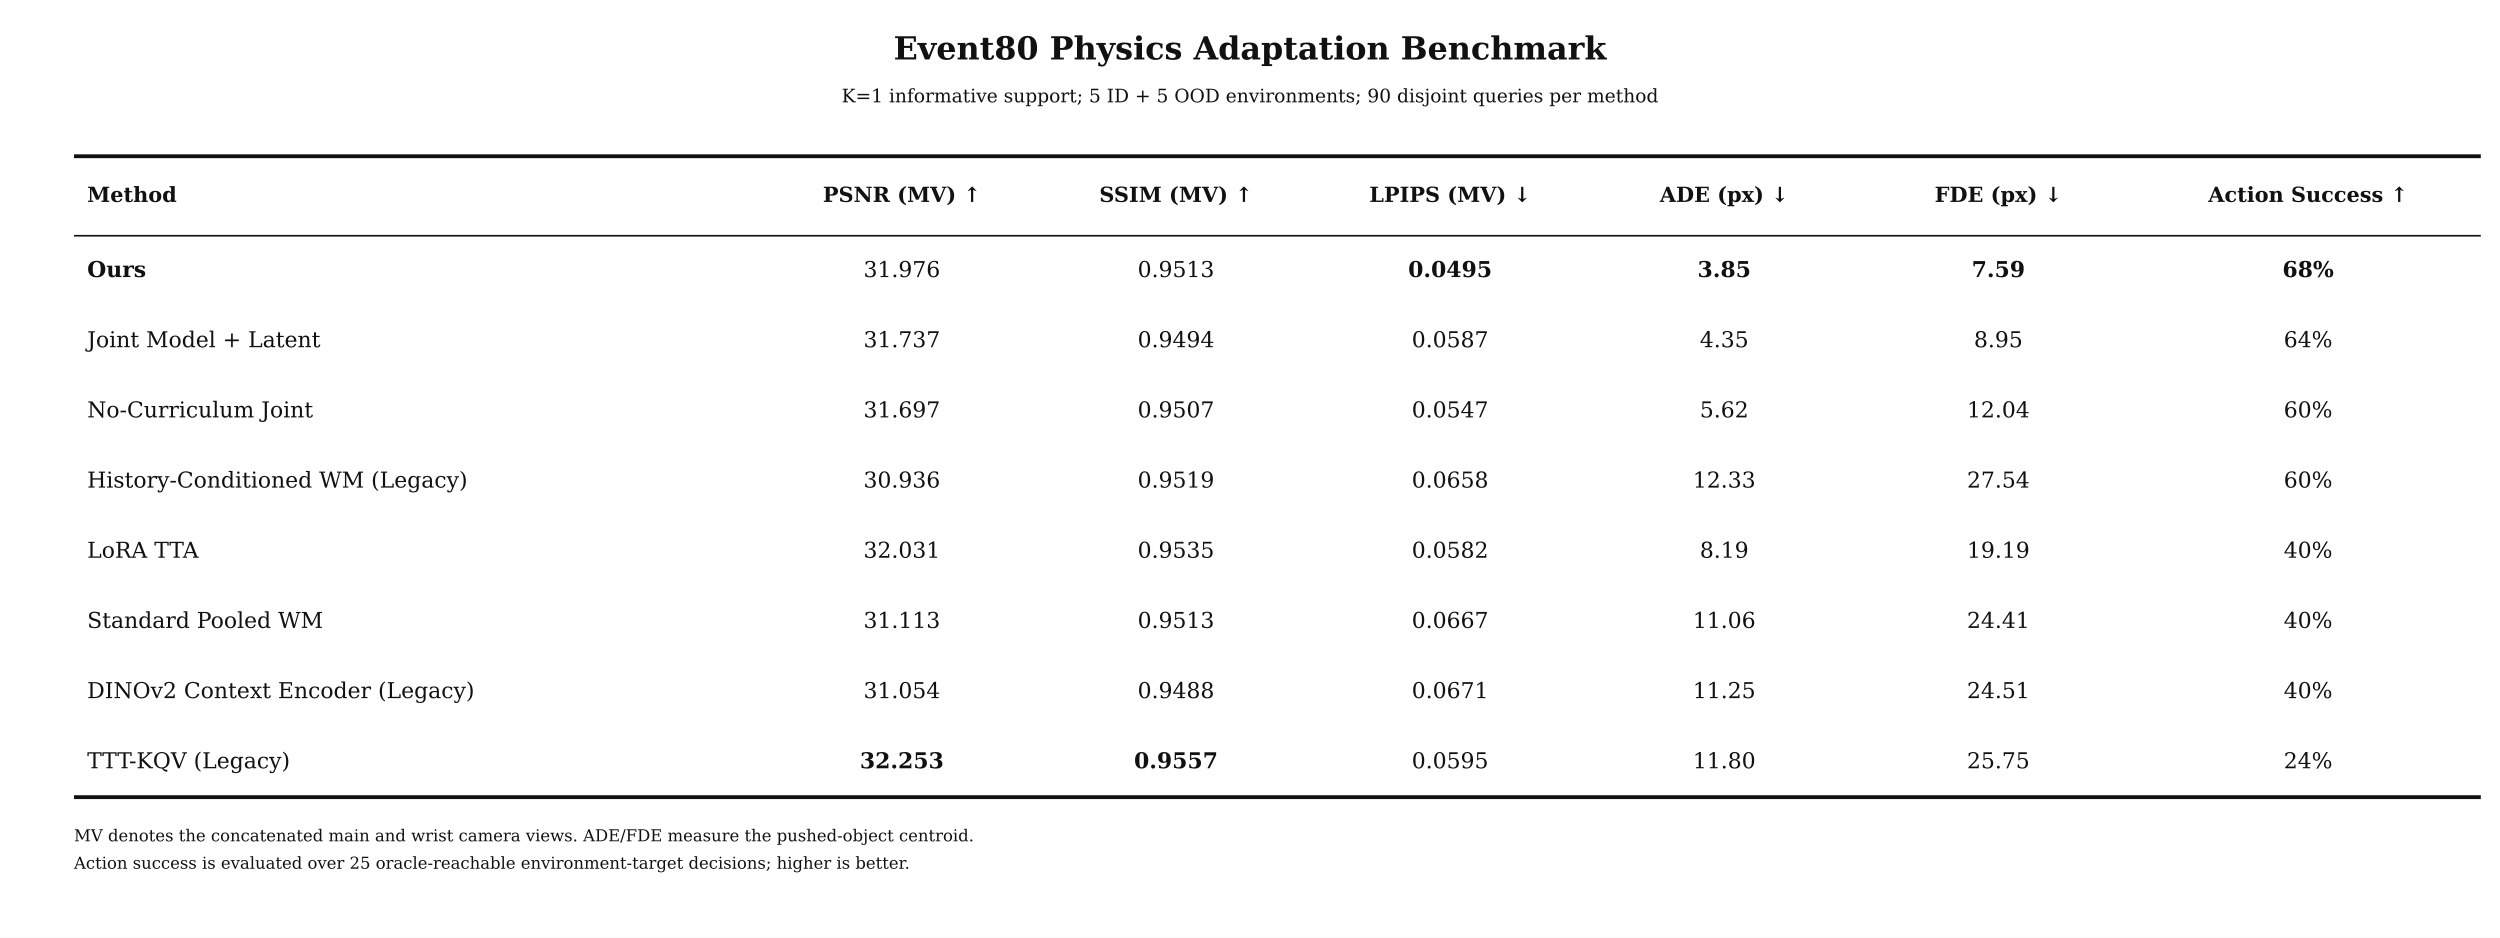
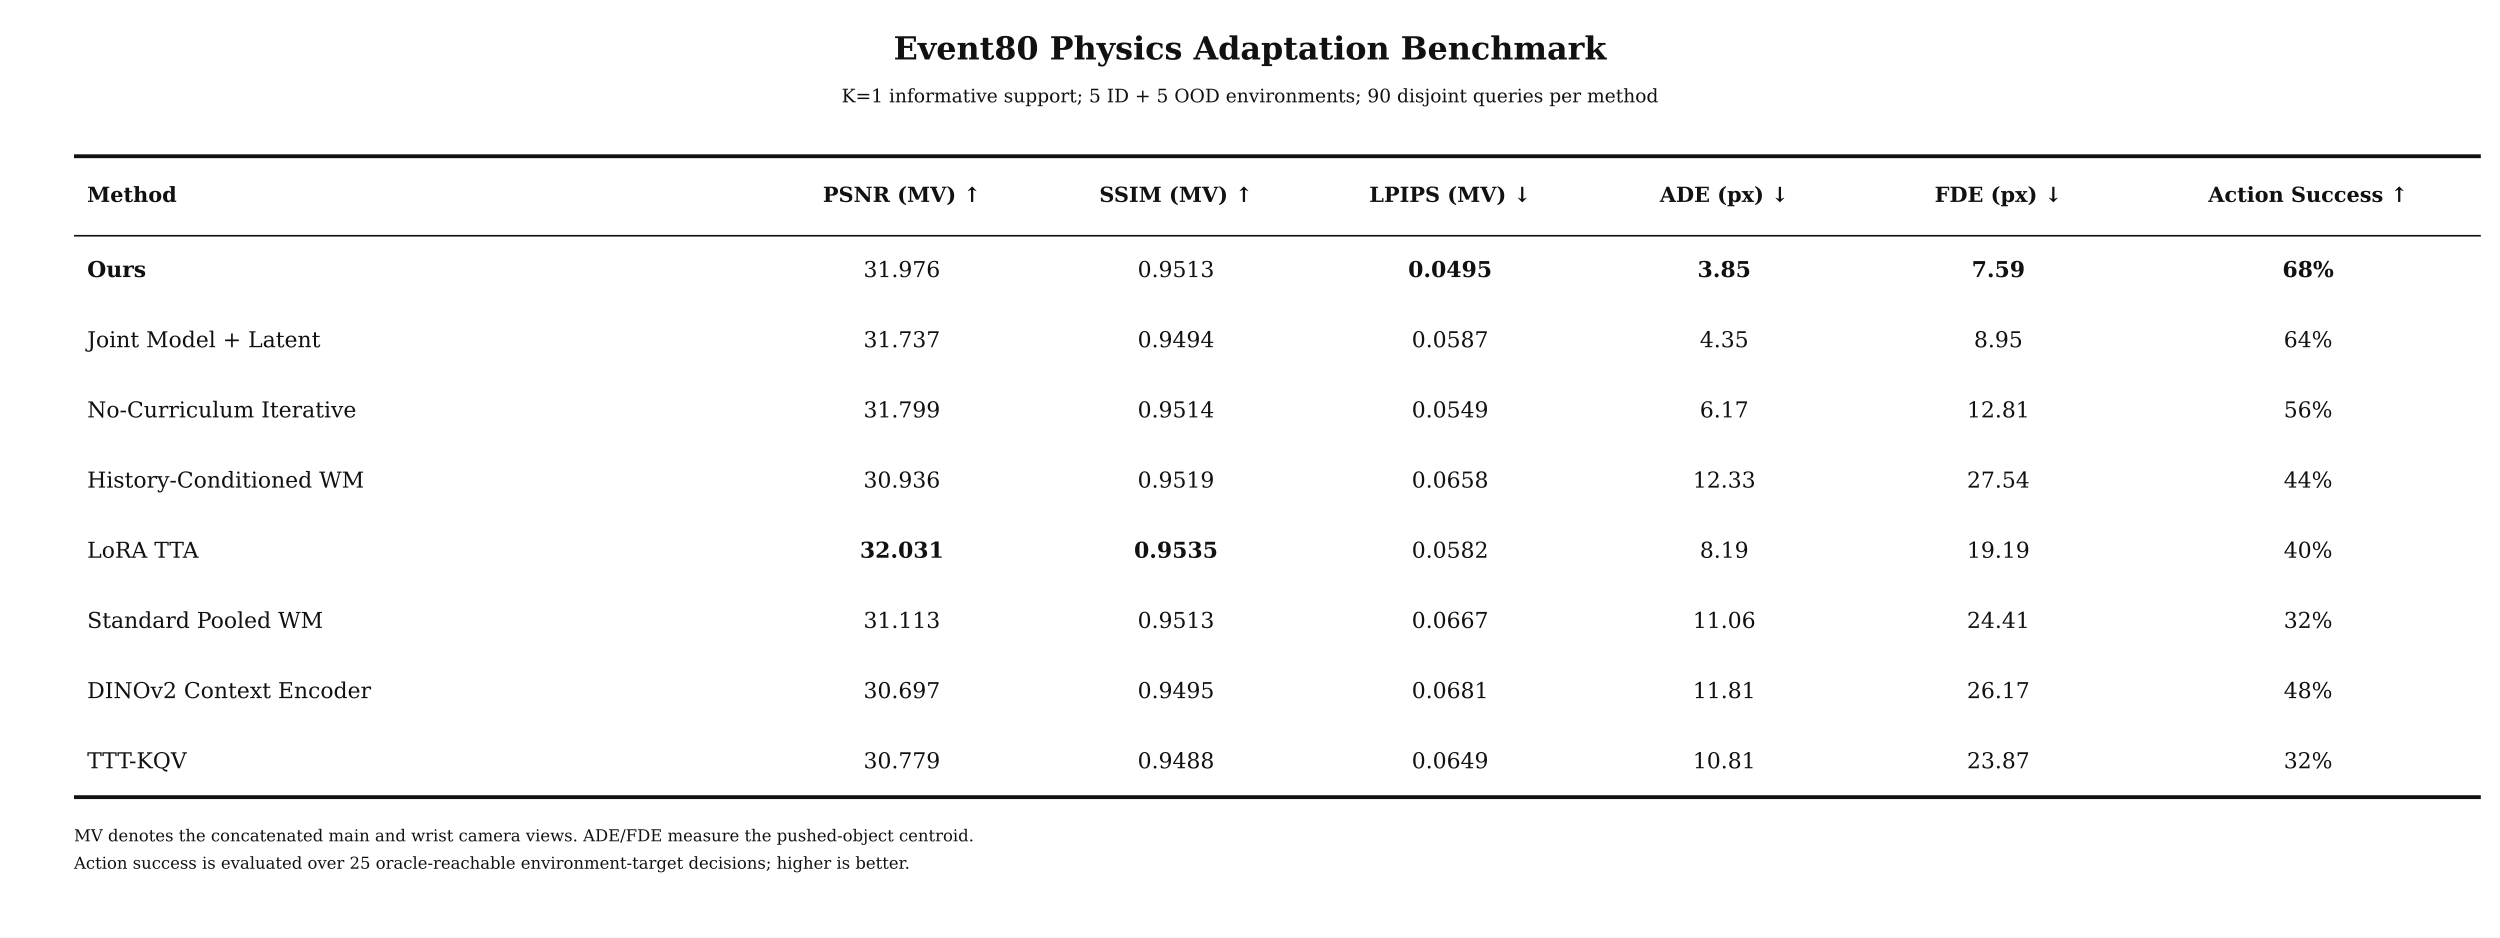
<svg xmlns="http://www.w3.org/2000/svg" width="4560" height="1710" viewBox="0 0 4560 1710">
  <rect width="100%" height="100%" fill="white" />
  <g fill="#111111" font-family="DejaVu Serif, Liberation Serif, Times New Roman, serif">
    <text x="2280.0" y="92" text-anchor="middle" dominant-baseline="middle" font-size="58" font-weight="700">Event80 Physics Adaptation Benchmark</text>
    <text x="2280.0" y="177" text-anchor="middle" dominant-baseline="middle" font-size="34" font-weight="400">K=1 informative support; 5 ID + 5 OOD environments; 90 disjoint queries per method</text>
    <line x1="135" y1="285" x2="4525" y2="285" stroke="#111111" stroke-width="7" />
    <line x1="135" y1="430" x2="4525" y2="430" stroke="#111111" stroke-width="3" />
    <line x1="135" y1="1454" x2="4525" y2="1454" stroke="#111111" stroke-width="7" />
    <text x="159" y="357.5" text-anchor="start" dominant-baseline="middle" font-size="38" font-weight="700">Method</text>
    <text x="1645.0" y="357.5" text-anchor="middle" dominant-baseline="middle" font-size="38" font-weight="700">PSNR (MV) ↑</text>
    <text x="2145.0" y="357.5" text-anchor="middle" dominant-baseline="middle" font-size="38" font-weight="700">SSIM (MV) ↑</text>
    <text x="2645.0" y="357.5" text-anchor="middle" dominant-baseline="middle" font-size="38" font-weight="700">LPIPS (MV) ↓</text>
    <text x="3145.0" y="357.5" text-anchor="middle" dominant-baseline="middle" font-size="38" font-weight="700">ADE (px) ↓</text>
    <text x="3645.0" y="357.5" text-anchor="middle" dominant-baseline="middle" font-size="38" font-weight="700">FDE (px) ↓</text>
    <text x="4210.0" y="357.5" text-anchor="middle" dominant-baseline="middle" font-size="38" font-weight="700">Action Success ↑</text>
    <text x="159" y="494.0" text-anchor="start" dominant-baseline="middle" font-size="40" font-weight="700">Ours</text>
    <text x="1645.0" y="494.0" text-anchor="middle" dominant-baseline="middle" font-size="40" font-weight="400">31.976</text>
    <text x="2145.0" y="494.0" text-anchor="middle" dominant-baseline="middle" font-size="40" font-weight="400">0.9513</text>
    <text x="2645.0" y="494.0" text-anchor="middle" dominant-baseline="middle" font-size="40" font-weight="700">0.0495</text>
    <text x="3145.0" y="494.0" text-anchor="middle" dominant-baseline="middle" font-size="40" font-weight="700">3.85</text>
    <text x="3645.0" y="494.0" text-anchor="middle" dominant-baseline="middle" font-size="40" font-weight="700">7.59</text>
    <text x="4210.0" y="494.0" text-anchor="middle" dominant-baseline="middle" font-size="40" font-weight="700">68%</text>
    <text x="159" y="622.0" text-anchor="start" dominant-baseline="middle" font-size="40" font-weight="400">Joint Model + Latent</text>
    <text x="1645.0" y="622.0" text-anchor="middle" dominant-baseline="middle" font-size="40" font-weight="400">31.737</text>
    <text x="2145.0" y="622.0" text-anchor="middle" dominant-baseline="middle" font-size="40" font-weight="400">0.9494</text>
    <text x="2645.0" y="622.0" text-anchor="middle" dominant-baseline="middle" font-size="40" font-weight="400">0.0587</text>
    <text x="3145.0" y="622.0" text-anchor="middle" dominant-baseline="middle" font-size="40" font-weight="400">4.35</text>
    <text x="3645.0" y="622.0" text-anchor="middle" dominant-baseline="middle" font-size="40" font-weight="400">8.95</text>
    <text x="4210.0" y="622.0" text-anchor="middle" dominant-baseline="middle" font-size="40" font-weight="400">64%</text>
-     <text x="159" y="750.0" text-anchor="start" dominant-baseline="middle" font-size="40" font-weight="400">No-Curriculum Joint</text>
-     <text x="1645.0" y="750.0" text-anchor="middle" dominant-baseline="middle" font-size="40" font-weight="400">31.697</text>
-     <text x="2145.0" y="750.0" text-anchor="middle" dominant-baseline="middle" font-size="40" font-weight="400">0.9507</text>
-     <text x="2645.0" y="750.0" text-anchor="middle" dominant-baseline="middle" font-size="40" font-weight="400">0.0547</text>
-     <text x="3145.0" y="750.0" text-anchor="middle" dominant-baseline="middle" font-size="40" font-weight="400">5.62</text>
-     <text x="3645.0" y="750.0" text-anchor="middle" dominant-baseline="middle" font-size="40" font-weight="400">12.04</text>
-     <text x="4210.0" y="750.0" text-anchor="middle" dominant-baseline="middle" font-size="40" font-weight="400">60%</text>
-     <text x="159" y="878.0" text-anchor="start" dominant-baseline="middle" font-size="40" font-weight="400">History-Conditioned WM (Legacy)</text>
+     <text x="159" y="750.0" text-anchor="start" dominant-baseline="middle" font-size="40" font-weight="400">No-Curriculum Iterative</text>
+     <text x="1645.0" y="750.0" text-anchor="middle" dominant-baseline="middle" font-size="40" font-weight="400">31.799</text>
+     <text x="2145.0" y="750.0" text-anchor="middle" dominant-baseline="middle" font-size="40" font-weight="400">0.9514</text>
+     <text x="2645.0" y="750.0" text-anchor="middle" dominant-baseline="middle" font-size="40" font-weight="400">0.0549</text>
+     <text x="3145.0" y="750.0" text-anchor="middle" dominant-baseline="middle" font-size="40" font-weight="400">6.17</text>
+     <text x="3645.0" y="750.0" text-anchor="middle" dominant-baseline="middle" font-size="40" font-weight="400">12.81</text>
+     <text x="4210.0" y="750.0" text-anchor="middle" dominant-baseline="middle" font-size="40" font-weight="400">56%</text>
+     <text x="159" y="878.0" text-anchor="start" dominant-baseline="middle" font-size="40" font-weight="400">History-Conditioned WM</text>
    <text x="1645.0" y="878.0" text-anchor="middle" dominant-baseline="middle" font-size="40" font-weight="400">30.936</text>
    <text x="2145.0" y="878.0" text-anchor="middle" dominant-baseline="middle" font-size="40" font-weight="400">0.9519</text>
    <text x="2645.0" y="878.0" text-anchor="middle" dominant-baseline="middle" font-size="40" font-weight="400">0.0658</text>
    <text x="3145.0" y="878.0" text-anchor="middle" dominant-baseline="middle" font-size="40" font-weight="400">12.33</text>
    <text x="3645.0" y="878.0" text-anchor="middle" dominant-baseline="middle" font-size="40" font-weight="400">27.54</text>
-     <text x="4210.0" y="878.0" text-anchor="middle" dominant-baseline="middle" font-size="40" font-weight="400">60%</text>
+     <text x="4210.0" y="878.0" text-anchor="middle" dominant-baseline="middle" font-size="40" font-weight="400">44%</text>
    <text x="159" y="1006.0" text-anchor="start" dominant-baseline="middle" font-size="40" font-weight="400">LoRA TTA</text>
-     <text x="1645.0" y="1006.0" text-anchor="middle" dominant-baseline="middle" font-size="40" font-weight="400">32.031</text>
-     <text x="2145.0" y="1006.0" text-anchor="middle" dominant-baseline="middle" font-size="40" font-weight="400">0.9535</text>
+     <text x="1645.0" y="1006.0" text-anchor="middle" dominant-baseline="middle" font-size="40" font-weight="700">32.031</text>
+     <text x="2145.0" y="1006.0" text-anchor="middle" dominant-baseline="middle" font-size="40" font-weight="700">0.9535</text>
    <text x="2645.0" y="1006.0" text-anchor="middle" dominant-baseline="middle" font-size="40" font-weight="400">0.0582</text>
    <text x="3145.0" y="1006.0" text-anchor="middle" dominant-baseline="middle" font-size="40" font-weight="400">8.19</text>
    <text x="3645.0" y="1006.0" text-anchor="middle" dominant-baseline="middle" font-size="40" font-weight="400">19.19</text>
    <text x="4210.0" y="1006.0" text-anchor="middle" dominant-baseline="middle" font-size="40" font-weight="400">40%</text>
    <text x="159" y="1134.0" text-anchor="start" dominant-baseline="middle" font-size="40" font-weight="400">Standard Pooled WM</text>
    <text x="1645.0" y="1134.0" text-anchor="middle" dominant-baseline="middle" font-size="40" font-weight="400">31.113</text>
    <text x="2145.0" y="1134.0" text-anchor="middle" dominant-baseline="middle" font-size="40" font-weight="400">0.9513</text>
    <text x="2645.0" y="1134.0" text-anchor="middle" dominant-baseline="middle" font-size="40" font-weight="400">0.0667</text>
    <text x="3145.0" y="1134.0" text-anchor="middle" dominant-baseline="middle" font-size="40" font-weight="400">11.06</text>
    <text x="3645.0" y="1134.0" text-anchor="middle" dominant-baseline="middle" font-size="40" font-weight="400">24.41</text>
-     <text x="4210.0" y="1134.0" text-anchor="middle" dominant-baseline="middle" font-size="40" font-weight="400">40%</text>
-     <text x="159" y="1262.0" text-anchor="start" dominant-baseline="middle" font-size="40" font-weight="400">DINOv2 Context Encoder (Legacy)</text>
-     <text x="1645.0" y="1262.0" text-anchor="middle" dominant-baseline="middle" font-size="40" font-weight="400">31.054</text>
-     <text x="2145.0" y="1262.0" text-anchor="middle" dominant-baseline="middle" font-size="40" font-weight="400">0.9488</text>
-     <text x="2645.0" y="1262.0" text-anchor="middle" dominant-baseline="middle" font-size="40" font-weight="400">0.0671</text>
-     <text x="3145.0" y="1262.0" text-anchor="middle" dominant-baseline="middle" font-size="40" font-weight="400">11.25</text>
-     <text x="3645.0" y="1262.0" text-anchor="middle" dominant-baseline="middle" font-size="40" font-weight="400">24.51</text>
-     <text x="4210.0" y="1262.0" text-anchor="middle" dominant-baseline="middle" font-size="40" font-weight="400">40%</text>
-     <text x="159" y="1390.0" text-anchor="start" dominant-baseline="middle" font-size="40" font-weight="400">TTT-KQV (Legacy)</text>
-     <text x="1645.0" y="1390.0" text-anchor="middle" dominant-baseline="middle" font-size="40" font-weight="700">32.253</text>
-     <text x="2145.0" y="1390.0" text-anchor="middle" dominant-baseline="middle" font-size="40" font-weight="700">0.9557</text>
-     <text x="2645.0" y="1390.0" text-anchor="middle" dominant-baseline="middle" font-size="40" font-weight="400">0.0595</text>
-     <text x="3145.0" y="1390.0" text-anchor="middle" dominant-baseline="middle" font-size="40" font-weight="400">11.80</text>
-     <text x="3645.0" y="1390.0" text-anchor="middle" dominant-baseline="middle" font-size="40" font-weight="400">25.75</text>
-     <text x="4210.0" y="1390.0" text-anchor="middle" dominant-baseline="middle" font-size="40" font-weight="400">24%</text>
+     <text x="4210.0" y="1134.0" text-anchor="middle" dominant-baseline="middle" font-size="40" font-weight="400">32%</text>
+     <text x="159" y="1262.0" text-anchor="start" dominant-baseline="middle" font-size="40" font-weight="400">DINOv2 Context Encoder</text>
+     <text x="1645.0" y="1262.0" text-anchor="middle" dominant-baseline="middle" font-size="40" font-weight="400">30.697</text>
+     <text x="2145.0" y="1262.0" text-anchor="middle" dominant-baseline="middle" font-size="40" font-weight="400">0.9495</text>
+     <text x="2645.0" y="1262.0" text-anchor="middle" dominant-baseline="middle" font-size="40" font-weight="400">0.0681</text>
+     <text x="3145.0" y="1262.0" text-anchor="middle" dominant-baseline="middle" font-size="40" font-weight="400">11.81</text>
+     <text x="3645.0" y="1262.0" text-anchor="middle" dominant-baseline="middle" font-size="40" font-weight="400">26.17</text>
+     <text x="4210.0" y="1262.0" text-anchor="middle" dominant-baseline="middle" font-size="40" font-weight="400">48%</text>
+     <text x="159" y="1390.0" text-anchor="start" dominant-baseline="middle" font-size="40" font-weight="400">TTT-KQV</text>
+     <text x="1645.0" y="1390.0" text-anchor="middle" dominant-baseline="middle" font-size="40" font-weight="400">30.779</text>
+     <text x="2145.0" y="1390.0" text-anchor="middle" dominant-baseline="middle" font-size="40" font-weight="400">0.9488</text>
+     <text x="2645.0" y="1390.0" text-anchor="middle" dominant-baseline="middle" font-size="40" font-weight="400">0.0649</text>
+     <text x="3145.0" y="1390.0" text-anchor="middle" dominant-baseline="middle" font-size="40" font-weight="400">10.81</text>
+     <text x="3645.0" y="1390.0" text-anchor="middle" dominant-baseline="middle" font-size="40" font-weight="400">23.87</text>
+     <text x="4210.0" y="1390.0" text-anchor="middle" dominant-baseline="middle" font-size="40" font-weight="400">32%</text>
    <text x="135" y="1526" text-anchor="start" dominant-baseline="middle" font-size="30" font-weight="400">MV denotes the concatenated main and wrist camera views. ADE/FDE measure the pushed-object centroid.</text>
    <text x="135" y="1576" text-anchor="start" dominant-baseline="middle" font-size="30" font-weight="400">Action success is evaluated over 25 oracle-reachable environment-target decisions; higher is better.</text>
  </g>
</svg>
